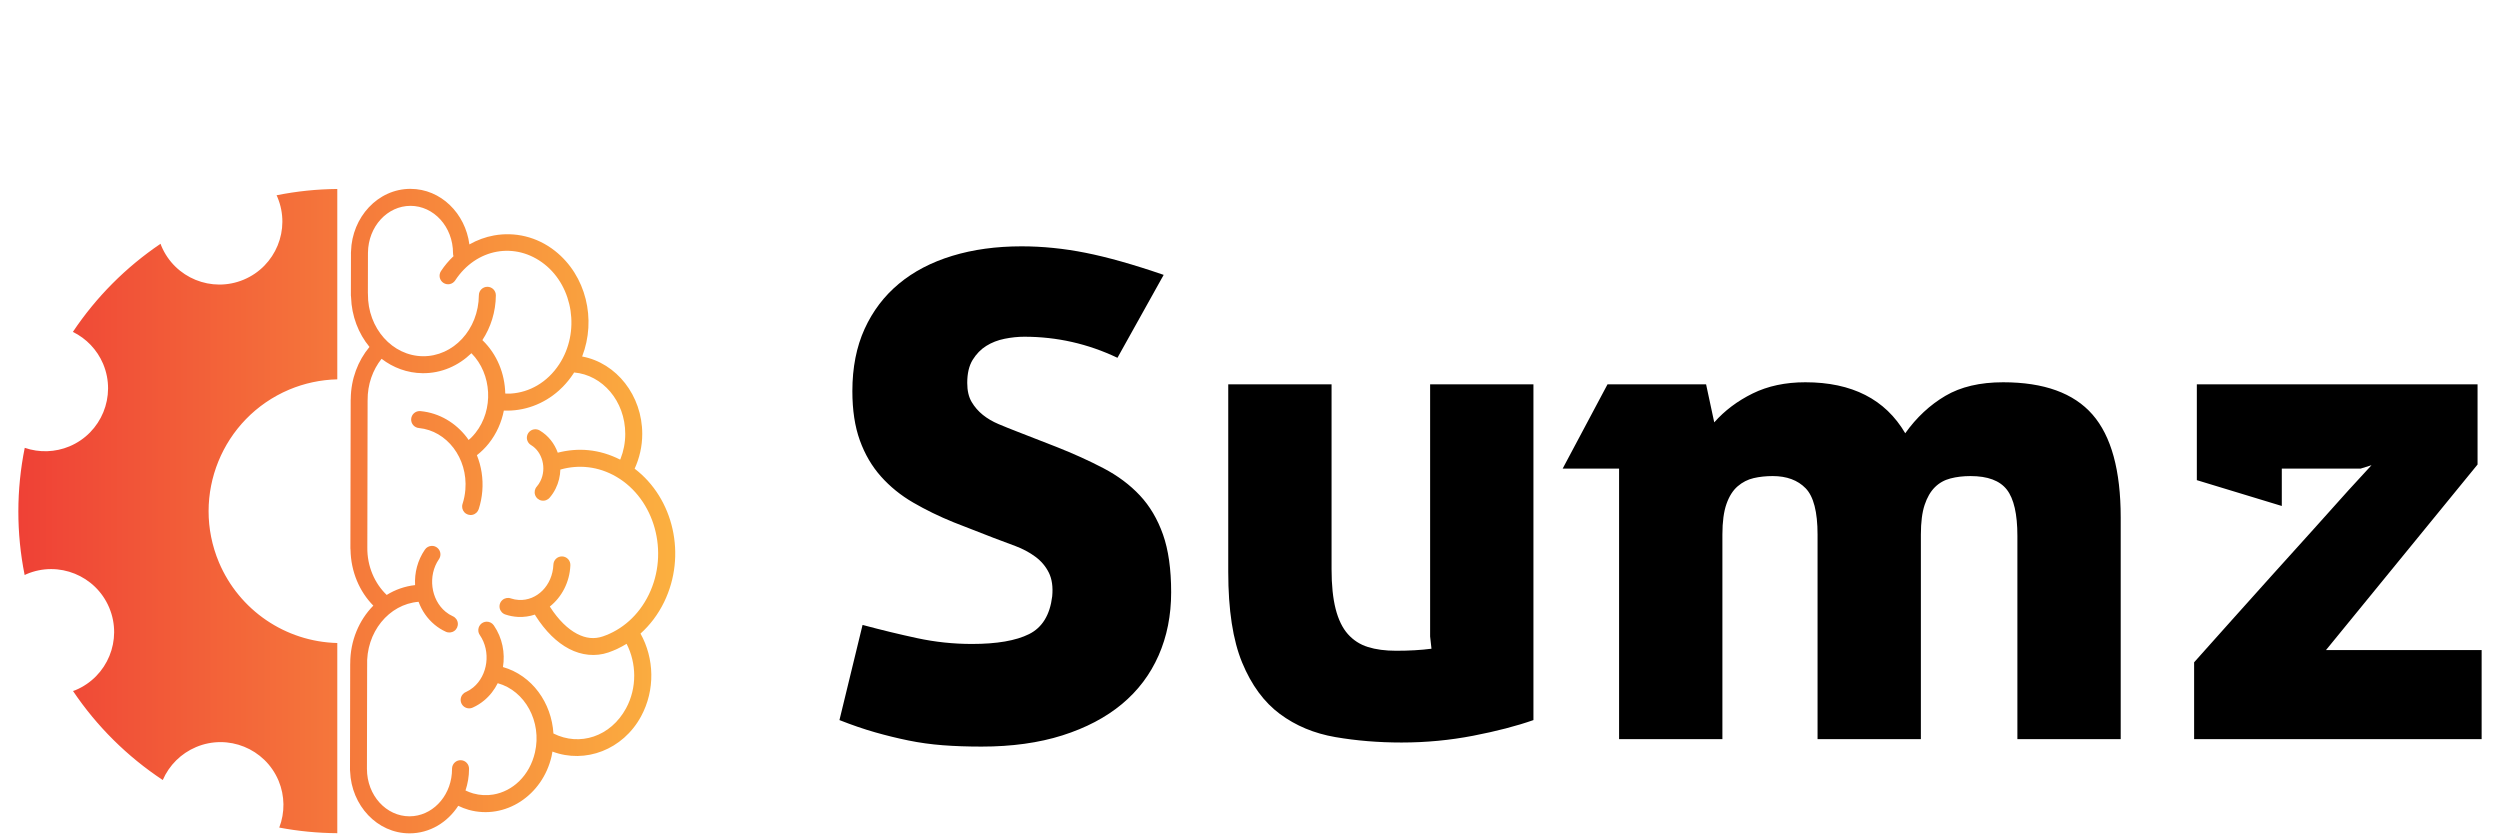
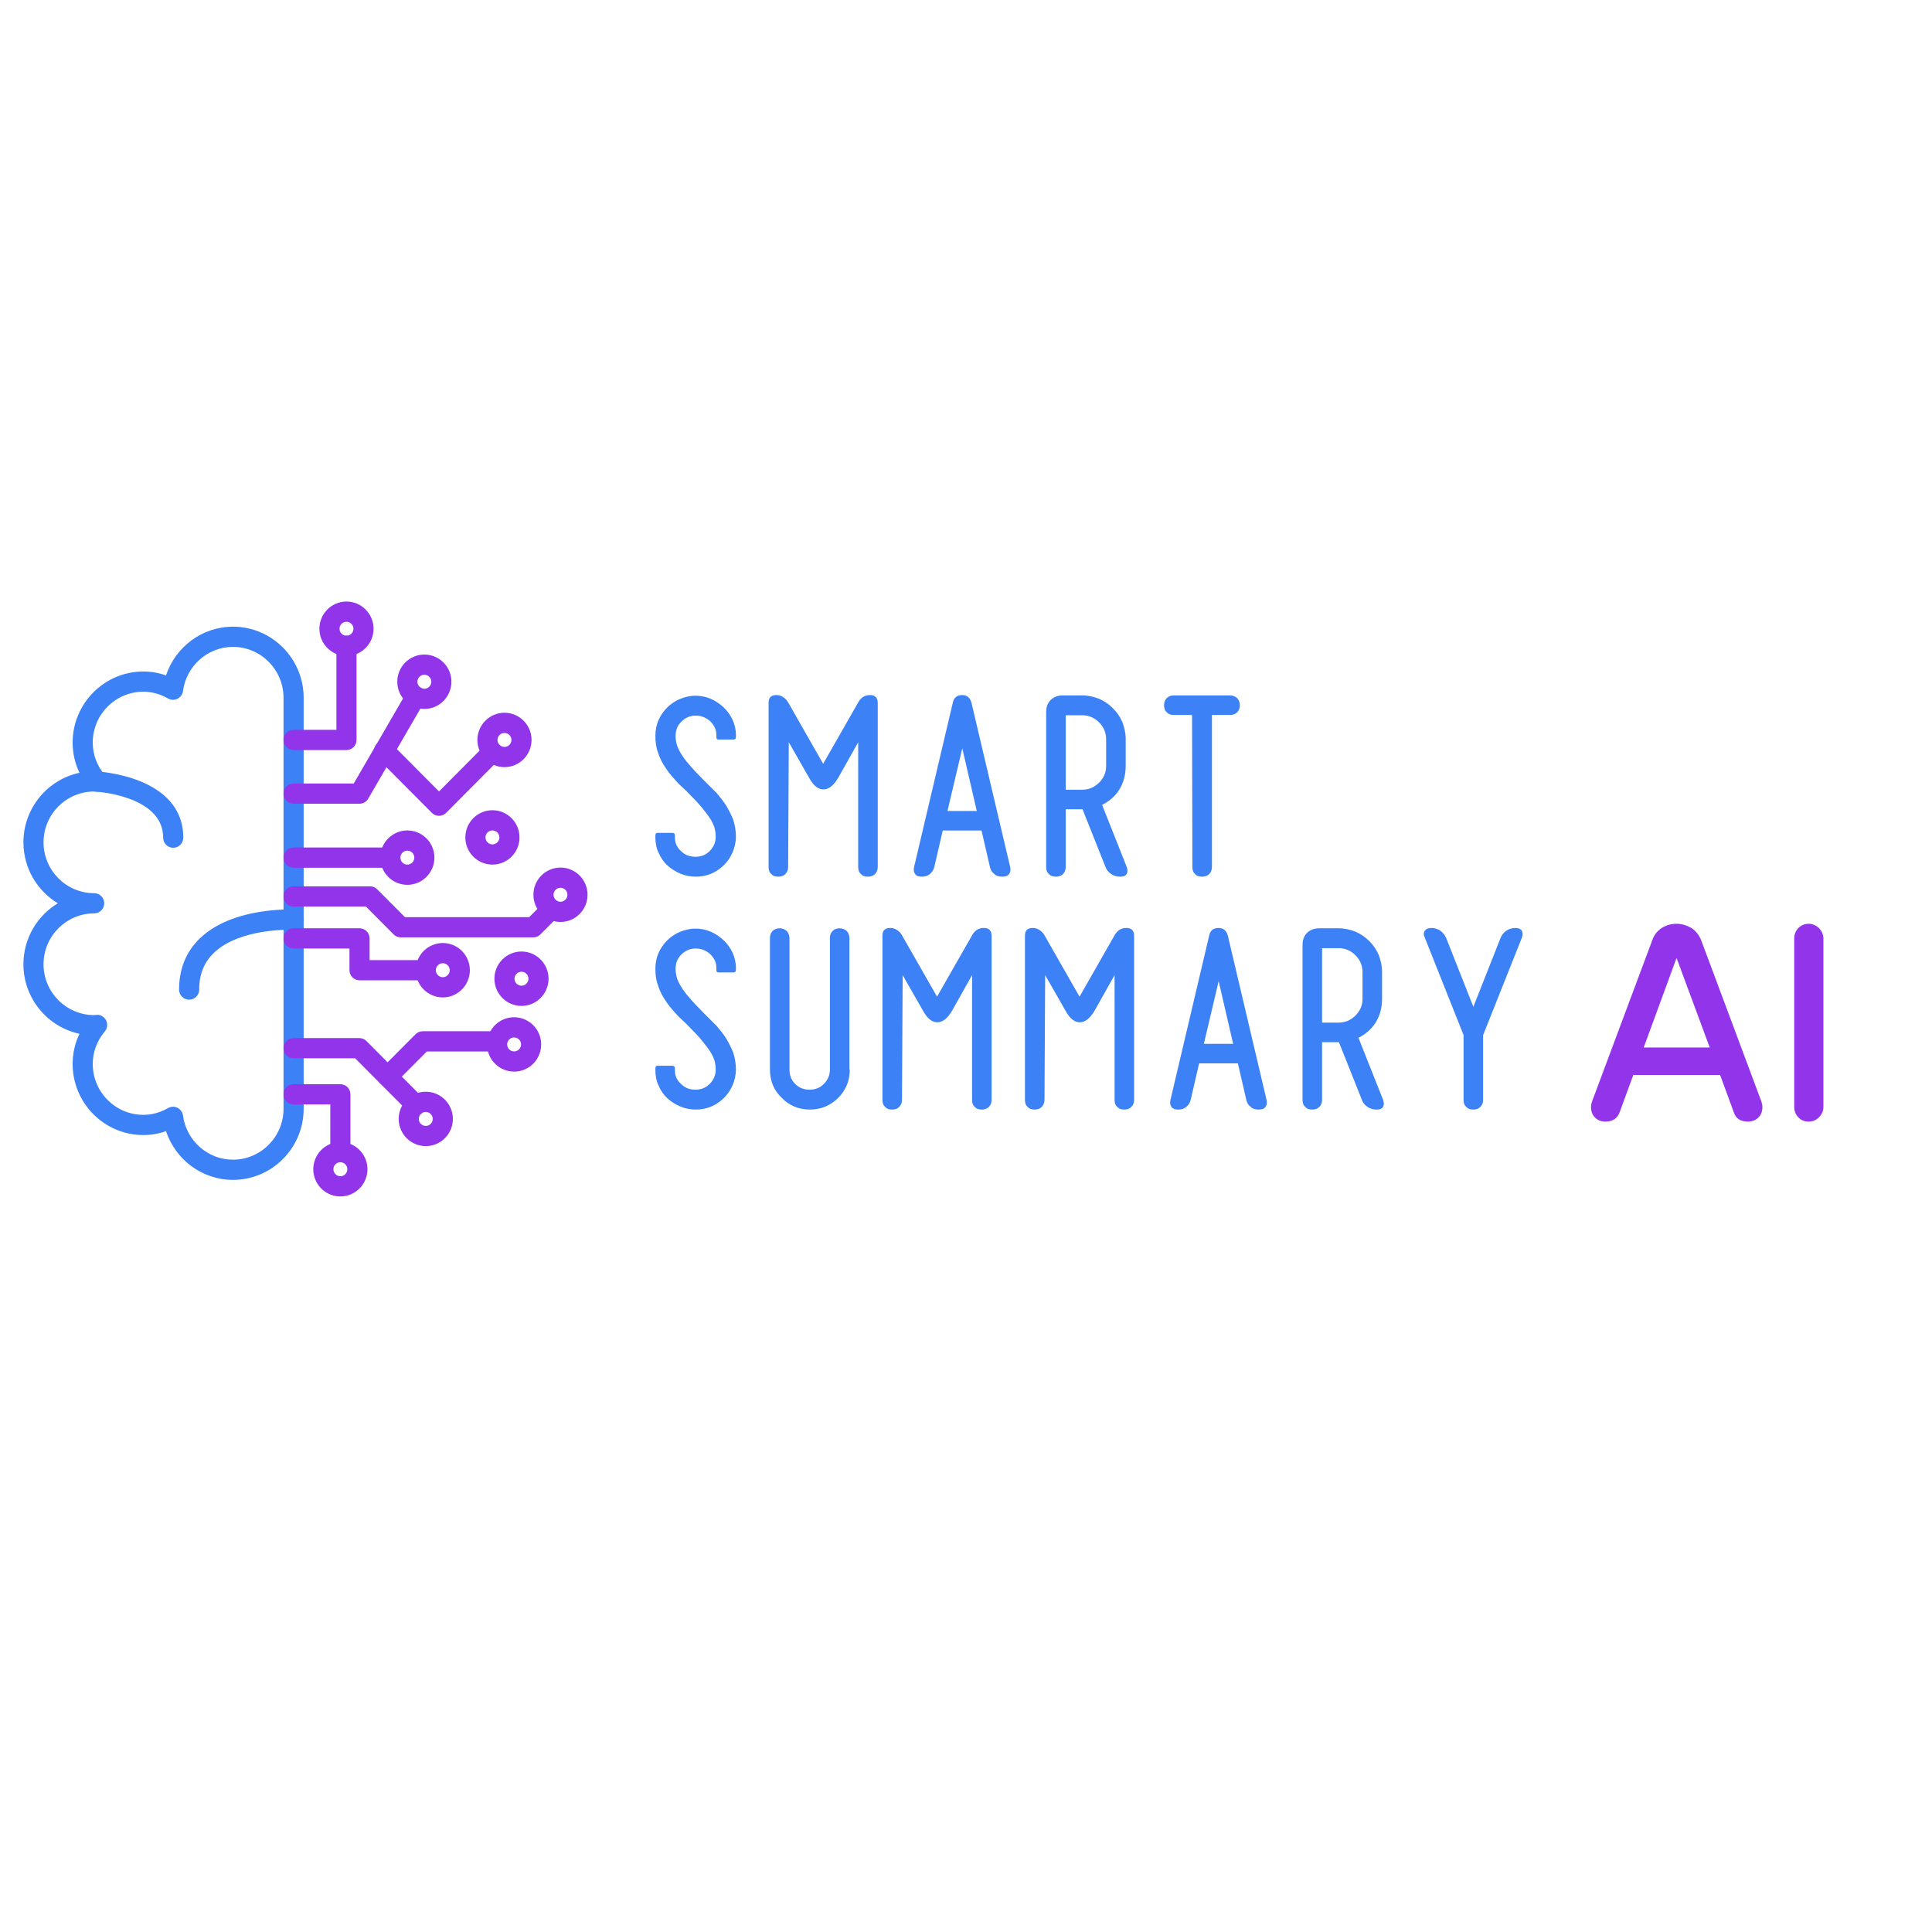
- <svg xmlns="http://www.w3.org/2000/svg" width="90" height="30" viewBox="0 0 300 101.491" class="css-1j8o68f" version="1.1" id="svg12">
-   <defs id="SvgjsDefs10989">
-     <linearGradient id="SvgjsLinearGradient10994">
-       <stop id="SvgjsStop10995" stop-color="#ef4136" offset="0" />
-       <stop id="SvgjsStop10996" stop-color="#fbb040" offset="1" />
-     </linearGradient>
+ <svg xmlns="http://www.w3.org/2000/svg" width="500" zoomAndPan="magnify" viewBox="0 0 375 375" height="500" preserveAspectRatio="xMidYMid meet" version="1.0">
+   <defs>
+     <g />
+     <clipPath id="c588a52220">
+       <path d="M 4.551 121 L 59 121 L 59 230 L 4.551 230 Z M 4.551 121 " clip-rule="nonzero" />
+     </clipPath>
+     <clipPath id="6dfd4fb6ea">
+       <path d="M 61 116.742 L 73 116.742 L 73 128 L 61 128 Z M 61 116.742 " clip-rule="nonzero" />
+     </clipPath>
+     <clipPath id="cdddf72fb7">
+       <path d="M 103 168 L 114.051 168 L 114.051 179 L 103 179 Z M 103 168 " clip-rule="nonzero" />
+     </clipPath>
+     <clipPath id="6268610243">
+       <path d="M 60 221 L 72 221 L 72 232.242 L 60 232.242 Z M 60 221 " clip-rule="nonzero" />
+     </clipPath>
  </defs>
-   <g id="SvgjsG10990" featurekey="hmhgWD-0" transform="matrix(0.827779,0,0,0.827779,-1.498085,20.44879)" fill="url(#SvgjsLinearGradient10994)">
-     <path d="m59.5 3.082c-4.795 0-8.602 4.16-8.746 9.193a1.25 1.25 0 0 0-0.01 0.16v0.051 0.002c-2.12e-4 0.027-0.004 0.053-0.004 0.08a1.25 1.25 0 0 0 0.004 0.125l-0.012 6.062a1.25 1.25 0 0 0 0.027 0.27 1.25 1.25 0 0 0 0 0.006c0.088 2.786 1.089 5.342 2.709 7.309-1.697 2.033-2.723 4.707-2.754 7.625a1.25 1.25 0 0 0-0.012 0.18l-0.041 21.643a1.25 1.25 0 0 0 0 0.008c-3.4e-5 0.003 3.3e-5 0.005 0 0.008v0.164a1.25 1.25 0 0 0 0.018 0.215 1.25 1.25 0 0 0 0 0.008c0.058 3.216 1.313 6.136 3.356 8.213-2.113 2.135-3.4 5.177-3.398 8.484v0.002a1.25 1.25 0 0 0-0.006 0.121l-0.029 15.393a1.25 1.25 0 0 0 0 0.014c0 0.002-1e-6 0.004 0 0.006v0.156a1.25 1.25 0 0 0 0.018 0.225c0.189 4.991 3.977 9.1 8.742 9.1 2.987 0 5.589-1.618 7.166-4.051 0.492 0.234 1 0.442 1.537 0.592 5.393 1.499 10.865-2.125 12.193-7.873 0.054-0.233 0.09-0.466 0.129-0.699 4.827 1.821 10.372-0.265 13.033-5.17 2.117-3.903 1.951-8.559-0.076-12.191 1.391-1.247 2.581-2.804 3.471-4.631 3.343-6.865 1.417-15.253-4.334-19.629 0.706-1.55 1.119-3.279 1.119-5.115 0-5.654-3.788-10.445-8.842-11.391 2.112-5.442 0.607-11.91-4.006-15.543-2.675-2.106-5.914-2.814-8.961-2.268-1.26 0.226-2.482 0.678-3.623 1.322-0.591-4.563-4.201-8.174-8.668-8.174zm-10.766 0.018a47.453 47.453 0 0 0-8.94 0.928l0.006 0.004 0.002 0.002a9.264 9.264 0 0 1 0.111 0.238l0.025 0.062a9.264 9.264 0 0 1-4.973 12.109 9.264 9.264 0 0 1-12.115-4.951 9.264 9.264 0 0 1-0.121-0.328 47.453 47.453 0 0 0-12.898 12.963 9.264 9.264 0 0 1 4.436 4.674l0.027 0.064a9.264 9.264 0 0 1-4.973 12.107 9.264 9.264 0 0 1-6.574 0.213 47.453 47.453 0 0 0-0.014 18.713 9.264 9.264 0 0 1 0.295-0.139 9.264 9.264 0 0 1 12.133 4.906l0.027 0.064a9.264 9.264 0 0 1-4.973 12.105 9.264 9.264 0 0 1-0.363 0.131 47.453 47.453 0 0 0 13.203 13.094 9.264 9.264 0 0 1 4.887-4.842 9.264 9.264 0 0 1 12.135 4.906l0.027 0.064a9.264 9.264 0 0 1 0.09 6.869 47.453 47.453 0 0 0 8.539 0.826v-27.98a19.424 19.424 0 0 1-17.408-11.857 19.424 19.424 0 0 1 10.332-25.426 19.424 19.424 0 0 1 7.076-1.51v-28.012zm10.766 2.482c3.407 0 6.262 3.053 6.262 6.986a1.25 1.25 0 0 0 0.068 0.422c-0.678 0.644-1.302 1.37-1.844 2.197a1.25 1.25 0 1 0 2.092 1.369c3.092-4.723 8.867-5.748 13.127-2.393 4.26 3.355 5.272 10.002 2.18 14.725-1.758 2.685-4.399 4.144-7.119 4.314-0.273 0.017-0.547 0.005-0.82-0.004-0.062-2.905-1.192-5.772-3.367-7.863 1.227-1.869 1.961-4.138 1.984-6.58a1.25 1.25 0 1 0-2.5-0.025c-0.048 5.084-3.788 9.027-8.244 8.977-4.457-0.051-8.126-4.082-8.078-9.166a1.25 1.25 0 0 0-0.004-0.125 1.25 1.25 0 0 0-0.004-0.025l0.01-5.293 0.002-0.613c0.041-3.892 2.873-6.902 6.256-6.902zm8.973 21.689c3.012 3.038 3.31 8.29 0.594 11.713-0.216 0.272-0.442 0.524-0.68 0.756-0.108 0.105-0.224 0.192-0.336 0.289-0.087-0.124-0.166-0.253-0.258-0.373-1.634-2.135-4.022-3.601-6.799-3.871a1.25 1.25 0 0 0-0.123-0.008 1.25 1.25 0 0 0-0.119 2.496c4.081 0.397 7.202 4.402 6.824 9.07-0.059 0.73-0.2 1.427-0.412 2.082a1.25 1.25 0 1 0 2.379 0.768c0.271-0.839 0.451-1.726 0.525-2.648 0.151-1.861-0.146-3.663-0.795-5.277 0.633-0.494 1.224-1.067 1.75-1.73 1.142-1.439 1.876-3.106 2.215-4.836 2.914 0.127 5.822-0.905 8.111-2.957 0.198-0.177 0.39-0.362 0.578-0.555 0.565-0.577 1.085-1.221 1.549-1.93 0.035-0.053 0.062-0.109 0.096-0.162 4.168 0.358 7.527 4.197 7.527 9.037 0 1.307-0.248 2.544-0.691 3.66-0.017 0.043-0.041 0.082-0.059 0.125-1.5-0.762-3.071-1.23-4.65-1.387-1.53-0.151-3.059-0.014-4.529 0.367-0.476-1.33-1.372-2.499-2.639-3.26a1.25 1.25 0 0 0-0.715-0.186 1.25 1.25 0 0 0-0.572 2.328c1.649 0.99 2.32 3.403 1.371 5.303-0.148 0.297-0.324 0.56-0.52 0.789a1.25 1.25 0 1 0 1.9 1.623c0.33-0.386 0.618-0.819 0.855-1.295 0.449-0.898 0.674-1.862 0.703-2.818 2.682-0.766 5.597-0.49 8.254 1.066 5.612 3.287 7.801 11.083 4.758 17.334-1.509 3.098-3.98 5.197-6.754 6.143-1.248 0.426-2.485 0.312-3.814-0.383s-2.721-2.014-3.977-3.977a1.25 1.25 0 0 0-0.02-0.029c1.752-1.386 2.922-3.583 3.025-6.059a1.25 1.25 0 0 0-1.215-1.318 1.25 1.25 0 0 0-1.283 1.215c-0.128 3.081-2.439 5.323-5.07 5.191-0.411-0.021-0.805-0.098-1.182-0.225a1.251 1.251 0 1 0-0.797 2.371c0.588 0.198 1.211 0.317 1.853 0.35 0.866 0.043 1.697-0.085 2.477-0.342a1.25 1.25 0 0 0 0.105 0.193c1.43 2.235 3.089 3.887 4.924 4.846 1.835 0.959 3.878 1.182 5.779 0.533 0.932-0.318 1.828-0.751 2.682-1.273 1.459 2.842 1.556 6.473-0.078 9.486-2.268 4.181-6.834 5.646-10.688 3.707-0.271-4.508-3.128-8.544-7.426-9.775 0.339-2.074-0.082-4.286-1.336-6.117a1.25 1.25 0 0 0-1.062-0.559 1.25 1.25 0 0 0-1.217 1.43 1.25 1.25 0 0 0 0.023 0.123 1.25 1.25 0 0 0 0.191 0.418c1.656 2.418 1.187 5.928-0.979 7.711-0.339 0.279-0.694 0.499-1.059 0.664a1.25 1.25 0 1 0 1.031 2.275c0.567-0.257 1.112-0.594 1.617-1.01 0.868-0.715 1.54-1.593 2.023-2.559a1.25 1.25 0 0 0 0.023 0.008c3.983 1.107 6.501 5.648 5.453 10.184-0.786 3.401-3.263 5.713-6.133 6.189-0.239 0.04-0.481 0.068-0.725 0.082-0.488 0.028-0.985 0.001-1.482-0.08-0.249-0.041-0.497-0.095-0.746-0.164-0.395-0.11-0.768-0.263-1.131-0.436 0.331-1 0.52-2.07 0.52-3.184a1.25 1.25 0 0 0-2.498-0.088 1.25 1.25 0 0 0-0.002 0.088c0 3.688-2.51 6.601-5.631 6.951-0.208 0.023-0.418 0.035-0.631 0.035-3.405 0-6.257-3.05-6.26-6.981-1e-6 -0.002 0-0.004 0-0.006l0.029-14.947a1.25 1.25 0 0 0 0.002-0.154c-0.216-5 3.212-9.125 7.566-9.473 0.477 1.292 1.27 2.471 2.379 3.385 0.505 0.416 1.048 0.755 1.615 1.012a1.25 1.25 0 1 0 1.031-2.277c-0.365-0.165-0.72-0.385-1.059-0.664-2.165-1.783-2.634-5.293-0.979-7.711a1.25 1.25 0 0 0-1.041-1.971 1.25 1.25 0 0 0-1.022 0.559c-1.073 1.567-1.537 3.412-1.438 5.211-1.517 0.169-2.928 0.674-4.176 1.447-1.756-1.68-2.887-4.186-2.85-7.004l0.02-10.695 0.021-10.838a1.25 1.25 0 0 0 0.002-0.1c-0.022-2.354 0.765-4.493 2.053-6.107 1.701 1.308 3.773 2.093 6.031 2.119 2.771 0.032 5.28-1.095 7.184-2.936z" id="path6" />
+   <g clip-path="url(#c588a52220)">
+     <path fill="#3c81f6" d="M 33.586 214.82 C 33.883 214.82 34.18 214.887 34.453 215.023 C 35.031 215.316 35.434 215.879 35.52 216.523 C 36.164 221.41 40.332 225.094 45.207 225.094 C 50.625 225.094 55.031 220.664 55.031 215.223 L 55.031 135.434 C 55.031 129.988 50.625 125.559 45.207 125.559 C 40.332 125.559 36.164 129.242 35.52 134.133 C 35.434 134.773 35.031 135.336 34.453 135.629 C 33.879 135.918 33.188 135.902 32.625 135.578 C 31.086 134.707 29.477 134.262 27.828 134.262 C 22.406 134.262 18 138.691 18 144.137 C 18 146.438 18.812 148.621 20.344 150.453 C 20.844 151.051 20.945 151.891 20.602 152.586 C 20.254 153.289 19.488 153.727 18.754 153.676 C 18.699 153.672 18.383 153.641 18.324 153.629 C 18.316 153.629 18.309 153.629 18.305 153.629 C 12.852 153.629 8.449 158.055 8.449 163.492 C 8.449 168.938 12.859 173.367 18.277 173.367 C 19.355 173.367 20.23 174.242 20.23 175.328 C 20.23 176.41 19.355 177.289 18.277 177.289 C 12.859 177.289 8.449 181.719 8.449 187.16 C 8.449 192.605 12.859 197.031 18.277 197.031 C 18.465 197 18.609 196.984 18.754 196.977 C 19.496 196.91 20.254 197.367 20.602 198.066 C 20.945 198.766 20.844 199.602 20.344 200.199 C 18.812 202.031 18 204.215 18 206.516 C 18 211.961 22.406 216.391 27.828 216.391 C 29.477 216.391 31.086 215.949 32.625 215.074 C 32.922 214.906 33.254 214.82 33.586 214.82 Z M 45.207 229.016 C 39.25 229.016 34.051 225.094 32.223 219.555 C 30.797 220.059 29.328 220.312 27.828 220.312 C 20.258 220.312 14.098 214.125 14.098 206.516 C 14.098 204.465 14.551 202.48 15.426 200.656 C 9.223 199.332 4.547 193.785 4.547 187.16 C 4.547 182.141 7.227 177.742 11.227 175.328 C 7.227 172.914 4.547 168.512 4.547 163.492 C 4.547 156.867 9.223 151.32 15.426 149.996 C 14.551 148.172 14.098 146.188 14.098 144.137 C 14.098 136.531 20.258 130.34 27.828 130.34 C 29.328 130.34 30.797 130.594 32.223 131.098 C 34.051 125.562 39.25 121.637 45.207 121.637 C 52.777 121.637 58.938 127.828 58.938 135.434 L 58.938 215.223 C 58.938 222.828 52.777 229.016 45.207 229.016 " fill-opacity="1" fill-rule="nonzero" />
  </g>
-   <g id="SvgjsG10991" featurekey="1RRcwp-0" transform="matrix(4.139081,0,0,4.139081,97.59891,7.235049)" fill="#000000">
-     <path d="M3.94 13.62 c-0.427 -0.173 -0.823 -0.367 -1.19 -0.58 s-0.683 -0.47 -0.95 -0.77 s-0.473 -0.653 -0.62 -1.06 s-0.22 -0.89 -0.22 -1.45 c0 -0.693 0.12 -1.303 0.36 -1.83 s0.577 -0.97 1.01 -1.33 s0.957 -0.633 1.57 -0.82 s1.293 -0.28 2.04 -0.28 c0.613 0 1.24 0.063 1.88 0.19 s1.407 0.343 2.3 0.65 l-1.36 2.44 c-0.867 -0.413 -1.78 -0.62 -2.74 -0.62 c-0.187 0 -0.38 0.02 -0.58 0.06 s-0.38 0.11 -0.54 0.21 s-0.293 0.237 -0.4 0.41 s-0.16 0.4 -0.16 0.68 c0 0.227 0.043 0.413 0.13 0.56 s0.197 0.273 0.33 0.38 s0.287 0.197 0.46 0.27 s0.347 0.143 0.52 0.21 l1.18 0.46 c0.507 0.2 0.97 0.41 1.39 0.63 s0.777 0.487 1.07 0.8 s0.52 0.697 0.68 1.15 s0.24 1.02 0.24 1.7 s-0.123 1.3 -0.37 1.86 s-0.607 1.037 -1.08 1.43 s-1.057 0.7 -1.75 0.92 s-1.487 0.33 -2.38 0.33 c-0.413 0 -0.793 -0.013 -1.14 -0.04 s-0.683 -0.073 -1.01 -0.14 s-0.653 -0.147 -0.98 -0.24 s-0.677 -0.213 -1.05 -0.36 l0.68 -2.8 c0.547 0.147 1.083 0.277 1.61 0.39 s1.063 0.17 1.61 0.17 c0.733 0 1.293 -0.097 1.68 -0.29 s0.613 -0.563 0.68 -1.11 c0.027 -0.28 -0.007 -0.513 -0.1 -0.7 s-0.227 -0.343 -0.4 -0.47 s-0.367 -0.23 -0.58 -0.31 l-0.64 -0.24 z M12.02 9.56 l3.04 -0 l0 5.44 c0 0.467 0.04 0.857 0.12 1.17 s0.2 0.56 0.36 0.74 s0.357 0.307 0.59 0.38 s0.51 0.11 0.83 0.11 c0.387 0 0.733 -0.02 1.04 -0.06 l-0.04 -0.36 l0 -7.42 l3.04 0 l0 9.88 c-0.493 0.173 -1.083 0.327 -1.77 0.46 s-1.39 0.2 -2.11 0.2 c-0.68 0 -1.33 -0.053 -1.95 -0.16 s-1.163 -0.333 -1.63 -0.68 s-0.837 -0.85 -1.11 -1.51 s-0.41 -1.55 -0.41 -2.67 l0 -5.52 z M23.52 12.04 l-1.66 0 l1.32 -2.48 l2.9 0 l0.24 1.12 c0.307 -0.347 0.683 -0.63 1.13 -0.85 s0.963 -0.33 1.55 -0.33 c1.373 0 2.353 0.5 2.94 1.5 c0.333 -0.467 0.727 -0.833 1.18 -1.1 s1.02 -0.4 1.7 -0.4 c1.2 0 2.077 0.317 2.63 0.95 s0.83 1.643 0.83 3.03 l0 6.52 l-3.04 0 l0 -5.98 c0 -0.64 -0.103 -1.093 -0.31 -1.36 s-0.563 -0.4 -1.07 -0.4 c-0.213 0 -0.41 0.023 -0.59 0.07 s-0.333 0.133 -0.46 0.26 s-0.227 0.3 -0.3 0.52 s-0.11 0.51 -0.11 0.87 l0 6.02 l-3.04 0 l0 -6.02 c0 -0.667 -0.117 -1.12 -0.35 -1.36 s-0.557 -0.36 -0.97 -0.36 c-0.2 0 -0.387 0.02 -0.56 0.06 s-0.33 0.12 -0.47 0.24 s-0.25 0.293 -0.33 0.52 s-0.12 0.527 -0.12 0.9 l0 6.02 l-3.04 0 l0 -7.96 z M44.32 17.38 l4.58 0 l0 2.62 l-8.46 0 l0 -2.26 l0.33 -0.37 l0.84 -0.94 l1.13 -1.26 l1.2 -1.33 l1.04 -1.16 l0.68 -0.74 l-0.32 0.1 l-2.32 0 l0 1.1 l-2.5 -0.76 l0 -2.82 l8.26 0 l0 2.36 z" id="path9" />
+   <path fill="#3c81f6" d="M 33.621 164.555 C 32.543 164.555 31.672 163.676 31.672 162.594 C 31.672 154.285 18.332 153.625 18.195 153.617 C 17.121 153.57 16.285 152.66 16.328 151.578 C 16.371 150.492 17.148 149.602 18.363 149.699 C 19.062 149.73 35.574 150.57 35.574 162.594 C 35.574 163.676 34.703 164.555 33.621 164.555 " fill-opacity="1" fill-rule="nonzero" />
+   <path fill="#3c81f6" d="M 36.711 194.039 C 35.633 194.039 34.758 193.164 34.758 192.078 C 34.758 188.047 36.129 184.691 38.832 182.102 C 45.16 176.039 56.598 176.523 57.074 176.539 C 58.156 176.59 58.98 177.508 58.934 178.59 C 58.883 179.672 57.949 180.547 56.891 180.457 C 56.789 180.469 46.621 180.047 41.52 184.945 C 39.598 186.793 38.664 189.125 38.664 192.078 C 38.664 193.164 37.789 194.039 36.711 194.039 " fill-opacity="1" fill-rule="nonzero" />
+   <g clip-path="url(#6dfd4fb6ea)">
+     <path fill="#9134ea" d="M 67.25 120.68 C 66.508 120.68 65.902 121.289 65.902 122.039 C 65.902 122.789 66.508 123.395 67.25 123.395 C 67.996 123.395 68.602 122.789 68.602 122.039 C 68.602 121.289 67.996 120.68 67.25 120.68 Z M 67.25 127.32 C 64.352 127.32 61.996 124.949 61.996 122.039 C 61.996 119.129 64.352 116.758 67.25 116.758 C 70.148 116.758 72.508 119.129 72.508 122.039 C 72.508 124.949 70.148 127.32 67.25 127.32 " fill-opacity="1" fill-rule="nonzero" />
+   </g>
+   <path fill="#9134ea" d="M 82.371 130.969 C 81.621 130.969 81.016 131.574 81.016 132.324 C 81.016 133.074 81.621 133.684 82.371 133.684 C 83.113 133.684 83.719 133.074 83.719 132.324 C 83.719 131.574 83.113 130.969 82.371 130.969 Z M 82.371 137.605 C 79.473 137.605 77.113 135.234 77.113 132.324 C 77.113 129.414 79.473 127.047 82.371 127.047 C 85.266 127.047 87.621 129.414 87.621 132.324 C 87.621 135.234 85.266 137.605 82.371 137.605 " fill-opacity="1" fill-rule="nonzero" />
+   <path fill="#9134ea" d="M 97.914 142.266 C 97.172 142.266 96.566 142.875 96.566 143.625 C 96.566 144.371 97.172 144.98 97.914 144.98 C 98.664 144.98 99.27 144.371 99.27 143.625 C 99.27 142.875 98.664 142.266 97.914 142.266 Z M 97.914 148.902 C 95.02 148.902 92.664 146.535 92.664 143.625 C 92.664 140.711 95.02 138.344 97.914 138.344 C 100.812 138.344 103.172 140.711 103.172 143.625 C 103.172 146.535 100.812 148.902 97.914 148.902 " fill-opacity="1" fill-rule="nonzero" />
+   <g clip-path="url(#cdddf72fb7)">
+     <path fill="#9134ea" d="M 108.793 172.316 C 108.047 172.316 107.438 172.926 107.438 173.672 C 107.438 174.422 108.047 175.031 108.793 175.031 C 109.535 175.031 110.141 174.422 110.141 173.672 C 110.141 172.926 109.535 172.316 108.793 172.316 Z M 108.793 178.953 C 105.895 178.953 103.535 176.582 103.535 173.672 C 103.535 170.762 105.895 168.395 108.793 168.395 C 111.688 168.395 114.043 170.762 114.043 173.672 C 114.043 176.582 111.688 178.953 108.793 178.953 " fill-opacity="1" fill-rule="nonzero" />
+   </g>
+   <path fill="#9134ea" d="M 79.062 165.109 C 78.32 165.109 77.715 165.719 77.715 166.465 C 77.715 167.215 78.32 167.824 79.062 167.824 C 79.812 167.824 80.418 167.215 80.418 166.465 C 80.418 165.719 79.812 165.109 79.062 165.109 Z M 79.062 171.746 C 76.168 171.746 73.812 169.379 73.812 166.465 C 73.812 163.555 76.168 161.188 79.062 161.188 C 81.961 161.188 84.32 163.555 84.32 166.465 C 84.32 169.379 81.961 171.746 79.062 171.746 " fill-opacity="1" fill-rule="nonzero" />
+   <path fill="#9134ea" d="M 95.578 161.184 C 94.836 161.184 94.23 161.793 94.23 162.543 C 94.23 163.285 94.836 163.898 95.578 163.898 C 96.324 163.898 96.934 163.285 96.934 162.543 C 96.934 161.793 96.324 161.184 95.578 161.184 Z M 95.578 167.82 C 92.68 167.82 90.324 165.453 90.324 162.543 C 90.324 159.629 92.68 157.262 95.578 157.262 C 98.477 157.262 100.836 159.629 100.836 162.543 C 100.836 165.453 98.477 167.82 95.578 167.82 " fill-opacity="1" fill-rule="nonzero" />
+   <path fill="#9134ea" d="M 101.223 188.609 C 100.473 188.609 99.867 189.219 99.867 189.969 C 99.867 190.715 100.473 191.324 101.223 191.324 C 101.965 191.324 102.57 190.715 102.57 189.969 C 102.57 189.219 101.965 188.609 101.223 188.609 Z M 101.223 195.25 C 98.324 195.25 95.965 192.879 95.965 189.969 C 95.965 187.059 98.324 184.688 101.223 184.688 C 104.117 184.688 106.473 187.059 106.473 189.969 C 106.473 192.879 104.117 195.25 101.223 195.25 " fill-opacity="1" fill-rule="nonzero" />
+   <path fill="#9134ea" d="M 85.945 186.961 C 85.203 186.961 84.598 187.57 84.598 188.316 C 84.598 189.066 85.203 189.676 85.945 189.676 C 86.688 189.676 87.293 189.066 87.293 188.316 C 87.293 187.57 86.688 186.961 85.945 186.961 Z M 85.945 193.598 C 83.047 193.598 80.691 191.227 80.691 188.316 C 80.691 185.406 83.047 183.039 85.945 183.039 C 88.844 183.039 91.199 185.406 91.199 188.316 C 91.199 191.227 88.844 193.598 85.945 193.598 " fill-opacity="1" fill-rule="nonzero" />
+   <path fill="#9134ea" d="M 80.723 214.48 L 80.762 214.48 Z M 82.641 215.824 C 82.363 215.824 82.09 215.91 81.859 216.078 C 81.562 216.289 81.367 216.602 81.309 216.961 C 81.25 217.316 81.332 217.676 81.543 217.973 C 81.977 218.582 82.828 218.719 83.43 218.285 C 83.723 218.074 83.918 217.762 83.977 217.406 C 84.035 217.051 83.949 216.688 83.742 216.395 C 83.527 216.098 83.219 215.902 82.863 215.844 C 82.789 215.832 82.711 215.824 82.641 215.824 Z M 82.648 222.461 C 81.008 222.461 79.391 221.691 78.367 220.254 C 77.551 219.109 77.227 217.711 77.457 216.316 C 77.688 214.926 78.441 213.707 79.586 212.887 C 80.73 212.066 82.105 211.746 83.504 211.973 C 84.891 212.207 86.102 212.965 86.918 214.113 C 87.734 215.258 88.059 216.656 87.828 218.047 C 87.594 219.438 86.84 220.656 85.703 221.477 C 84.773 222.141 83.707 222.461 82.648 222.461 " fill-opacity="1" fill-rule="nonzero" />
+   <path fill="#9134ea" d="M 97.867 200.023 L 97.902 200.023 Z M 99.785 201.367 C 99.512 201.367 99.238 201.445 99.004 201.617 C 98.395 202.051 98.254 202.902 98.691 203.512 C 99.125 204.125 99.965 204.254 100.578 203.824 C 101.18 203.391 101.32 202.539 100.887 201.934 C 100.621 201.562 100.207 201.367 99.785 201.367 Z M 99.797 208 C 98.152 208 96.535 207.23 95.512 205.793 C 93.828 203.422 94.375 200.117 96.73 198.426 C 99.09 196.738 102.371 197.285 104.062 199.652 C 105.746 202.02 105.199 205.324 102.844 207.02 C 101.918 207.68 100.852 208 99.797 208 " fill-opacity="1" fill-rule="nonzero" />
+   <g clip-path="url(#6268610243)">
+     <path fill="#9134ea" d="M 65.281 225.844 C 64.984 226.055 64.793 226.367 64.734 226.723 C 64.672 227.082 64.758 227.441 64.969 227.738 C 65.402 228.348 66.246 228.488 66.852 228.055 C 67.145 227.844 67.336 227.527 67.398 227.172 C 67.457 226.812 67.375 226.453 67.164 226.156 C 66.734 225.547 65.883 225.41 65.281 225.844 Z M 66.082 232.227 C 65.785 232.227 65.496 232.207 65.203 232.156 C 63.82 231.926 62.605 231.164 61.789 230.02 C 60.977 228.871 60.652 227.473 60.879 226.082 C 61.113 224.691 61.867 223.473 63.008 222.652 C 63.008 222.652 63.012 222.652 63.012 222.648 C 65.371 220.957 68.656 221.512 70.34 223.879 C 71.156 225.023 71.477 226.422 71.25 227.812 C 71.02 229.203 70.266 230.426 69.121 231.242 C 68.219 231.891 67.164 232.227 66.082 232.227 " fill-opacity="1" fill-rule="nonzero" />
+   </g>
+   <path fill="#9134ea" d="M 67.25 145.586 L 56.984 145.586 C 55.906 145.586 55.031 144.707 55.031 143.625 C 55.031 142.539 55.906 141.664 56.984 141.664 L 65.297 141.664 L 65.297 125.359 C 65.297 124.273 66.172 123.395 67.25 123.395 C 68.328 123.395 69.203 124.273 69.203 125.359 L 69.203 143.625 C 69.203 144.707 68.328 145.586 67.25 145.586 " fill-opacity="1" fill-rule="nonzero" />
+   <path fill="#9134ea" d="M 69.785 156 L 56.984 156 C 55.906 156 55.031 155.121 55.031 154.039 C 55.031 152.953 55.906 152.078 56.984 152.078 L 68.664 152.078 L 79.027 134.195 C 79.566 133.254 80.766 132.941 81.695 133.484 C 82.625 134.031 82.941 135.23 82.395 136.168 L 71.469 155.023 C 71.125 155.629 70.48 156 69.785 156 " fill-opacity="1" fill-rule="nonzero" />
+   <path fill="#9134ea" d="M 75.762 168.426 L 56.984 168.426 C 55.906 168.426 55.031 167.551 55.031 166.465 C 55.031 165.383 55.906 164.504 56.984 164.504 L 75.762 164.504 C 76.84 164.504 77.715 165.383 77.715 166.465 C 77.715 167.551 76.84 168.426 75.762 168.426 " fill-opacity="1" fill-rule="nonzero" />
+   <path fill="#9134ea" d="M 85.211 158.352 C 84.691 158.352 84.195 158.145 83.828 157.777 L 73.188 147.086 C 72.422 146.316 72.422 145.078 73.188 144.312 C 73.949 143.543 75.184 143.543 75.945 144.312 L 85.211 153.617 L 94.199 144.582 C 94.961 143.816 96.195 143.816 96.957 144.582 C 97.723 145.352 97.723 146.59 96.957 147.355 L 86.59 157.777 C 86.223 158.145 85.727 158.352 85.211 158.352 " fill-opacity="1" fill-rule="nonzero" />
+   <path fill="#9134ea" d="M 82.645 190.277 L 69.785 190.277 C 68.707 190.277 67.832 189.402 67.832 188.316 L 67.832 184.105 L 56.984 184.105 C 55.906 184.105 55.031 183.227 55.031 182.145 C 55.031 181.059 55.906 180.184 56.984 180.184 L 69.785 180.184 C 70.863 180.184 71.738 181.059 71.738 182.145 L 71.738 186.355 L 82.645 186.355 C 83.723 186.355 84.598 187.234 84.598 188.316 C 84.598 189.402 83.723 190.277 82.645 190.277 " fill-opacity="1" fill-rule="nonzero" />
+   <path fill="#9134ea" d="M 80.723 216.445 C 80.223 216.445 79.723 216.254 79.344 215.871 L 68.934 205.414 L 56.984 205.414 C 55.906 205.414 55.031 204.535 55.031 203.453 C 55.031 202.367 55.906 201.492 56.984 201.492 L 69.742 201.492 C 70.262 201.492 70.758 201.699 71.125 202.066 L 82.102 213.098 C 82.863 213.863 82.863 215.102 82.102 215.871 C 81.723 216.254 81.223 216.445 80.723 216.445 " fill-opacity="1" fill-rule="nonzero" />
+   <path fill="#9134ea" d="M 75.234 210.93 C 74.734 210.93 74.234 210.738 73.852 210.355 C 73.09 209.586 73.09 208.348 73.852 207.582 L 80.664 200.738 C 81.031 200.367 81.527 200.164 82.043 200.164 L 96.488 200.164 C 97.57 200.164 98.441 201.039 98.441 202.121 C 98.441 203.207 97.57 204.086 96.488 204.086 L 82.855 204.086 L 76.613 210.355 C 76.23 210.738 75.73 210.93 75.234 210.93 " fill-opacity="1" fill-rule="nonzero" />
+   <path fill="#9134ea" d="M 103.512 181.945 L 77.785 181.945 C 77.27 181.945 76.773 181.738 76.406 181.371 L 71.023 175.961 L 56.984 175.961 C 55.906 175.961 55.031 175.082 55.031 174 C 55.031 172.918 55.906 172.039 56.984 172.039 L 71.832 172.039 C 72.352 172.039 72.848 172.246 73.211 172.613 L 78.598 178.023 L 102.703 178.023 L 105.574 175.141 C 106.336 174.375 107.574 174.375 108.336 175.141 C 109.098 175.906 109.098 177.148 108.336 177.914 L 104.891 181.371 C 104.527 181.738 104.031 181.945 103.512 181.945 " fill-opacity="1" fill-rule="nonzero" />
+   <path fill="#9134ea" d="M 66.062 225.598 C 64.984 225.598 64.113 224.719 64.113 223.637 L 64.113 214.367 L 56.984 214.367 C 55.906 214.367 55.031 213.488 55.031 212.406 C 55.031 211.324 55.906 210.445 56.984 210.445 L 66.062 210.445 C 67.145 210.445 68.016 211.324 68.016 212.406 L 68.016 223.637 C 68.016 224.719 67.145 225.598 66.062 225.598 " fill-opacity="1" fill-rule="nonzero" />
+   <g fill="#3c81f6" fill-opacity="1">
+     <g transform="translate(123.9395, 170.1608)">
+       <g>
+         <path d="M 9.09 -16.809 C 8.371 -17.461 7.652 -18.117 6.996 -18.902 C 6.344 -19.621 5.691 -20.406 5.168 -21.254 C 4.578 -22.105 4.121 -23.02 3.793 -24.066 C 3.402 -25.047 3.27 -26.16 3.27 -27.336 C 3.27 -28.383 3.465 -29.43 3.859 -30.344 C 4.25 -31.262 4.84 -32.113 5.559 -32.832 C 6.215 -33.484 7.062 -34.074 7.98 -34.465 C 8.895 -34.859 9.941 -35.121 11.051 -35.121 C 12.098 -35.121 13.078 -34.922 13.996 -34.531 C 14.91 -34.141 15.762 -33.551 16.48 -32.895 C 17.199 -32.242 17.789 -31.391 18.246 -30.477 C 18.641 -29.562 18.902 -28.578 18.902 -27.535 L 18.902 -27.074 C 18.902 -26.75 18.703 -26.617 18.441 -26.617 L 15.566 -26.617 C 15.238 -26.617 15.109 -26.75 15.109 -27.074 L 15.109 -27.535 C 15.109 -28.516 14.715 -29.363 13.93 -30.148 C 13.145 -30.867 12.164 -31.262 11.117 -31.262 C 10.008 -31.262 9.09 -30.867 8.305 -30.086 C 7.52 -29.301 7.195 -28.383 7.195 -27.336 C 7.195 -26.812 7.258 -26.289 7.391 -25.77 C 7.52 -25.246 7.781 -24.656 8.176 -24 C 8.566 -23.348 9.09 -22.562 9.809 -21.777 C 10.465 -20.992 11.379 -20.012 12.492 -18.902 L 13.078 -18.312 C 13.734 -17.656 14.453 -16.938 15.172 -16.219 C 15.828 -15.434 16.48 -14.648 17.004 -13.801 C 17.527 -12.949 17.984 -12.035 18.379 -11.051 C 18.703 -10.008 18.902 -8.961 18.902 -7.781 C 18.902 -6.672 18.641 -5.625 18.246 -4.707 C 17.855 -3.793 17.266 -2.941 16.613 -2.289 C 15.891 -1.57 15.043 -0.98 14.125 -0.59 C 13.211 -0.195 12.164 0 11.117 0 C 10.07 0 9.023 -0.195 8.109 -0.59 C 7.195 -0.98 6.344 -1.504 5.625 -2.16 C 4.906 -2.812 4.316 -3.664 3.926 -4.578 C 3.465 -5.492 3.27 -6.539 3.27 -7.586 L 3.27 -8.043 C 3.27 -8.305 3.402 -8.504 3.727 -8.504 L 6.605 -8.504 C 6.867 -8.504 7.062 -8.305 7.062 -8.043 L 7.062 -7.586 C 7.062 -6.539 7.457 -5.691 8.242 -4.969 C 9.023 -4.188 9.941 -3.859 11.051 -3.859 C 12.098 -3.859 13.016 -4.188 13.801 -4.969 C 14.586 -5.754 14.977 -6.672 14.977 -7.781 C 14.977 -8.305 14.91 -8.828 14.781 -9.352 C 14.648 -9.875 14.387 -10.465 13.996 -11.117 C 13.602 -11.773 13.016 -12.492 12.359 -13.34 C 11.707 -14.125 10.793 -15.109 9.68 -16.219 Z M 9.09 -16.809 " />
+       </g>
+     </g>
+   </g>
+   <g fill="#3c81f6" fill-opacity="1">
+     <g transform="translate(146.0411, 170.1608)">
+       <g>
+         <path d="M 7.062 -26.094 L 6.934 -1.898 C 6.934 -1.309 6.734 -0.852 6.41 -0.523 C 6.016 -0.129 5.559 0 5.035 0 C 4.445 0 3.988 -0.129 3.664 -0.523 C 3.27 -0.852 3.141 -1.309 3.141 -1.898 L 3.141 -33.746 C 3.141 -34.727 3.598 -35.25 4.645 -35.25 C 5.102 -35.25 5.559 -35.121 5.953 -34.859 C 6.344 -34.598 6.605 -34.336 6.867 -33.941 L 13.734 -21.91 L 20.602 -33.941 C 21.125 -34.793 21.844 -35.25 22.824 -35.25 C 23.805 -35.25 24.328 -34.727 24.328 -33.746 L 24.328 -1.898 C 24.328 -1.309 24.133 -0.852 23.805 -0.523 C 23.414 -0.129 22.957 0 22.434 0 C 21.844 0 21.387 -0.129 21.059 -0.523 C 20.668 -0.852 20.535 -1.309 20.535 -1.898 L 20.535 -26.094 L 16.676 -19.227 C 15.762 -17.656 14.781 -16.938 13.801 -16.938 C 12.754 -16.938 11.836 -17.656 10.988 -19.227 Z M 7.062 -26.094 " />
+       </g>
+     </g>
+   </g>
+   <g fill="#3c81f6" fill-opacity="1">
+     <g transform="translate(173.7008, 170.1608)">
+       <g>
+         <path d="M 13.078 -24.918 L 10.203 -12.754 L 15.891 -12.754 Z M 3.727 -1.898 L 11.25 -33.812 C 11.445 -34.727 12.035 -35.25 13.078 -35.25 C 13.996 -35.25 14.586 -34.727 14.848 -33.812 L 22.367 -1.898 C 22.496 -1.309 22.434 -0.852 22.172 -0.523 C 21.91 -0.129 21.453 0 20.863 0 C 20.207 0 19.684 -0.129 19.293 -0.523 C 18.836 -0.852 18.574 -1.309 18.441 -1.898 L 16.809 -8.961 L 9.285 -8.961 L 7.652 -1.898 C 7.52 -1.309 7.195 -0.852 6.801 -0.523 C 6.344 -0.129 5.82 0 5.23 0 C 4.578 0 4.188 -0.129 3.926 -0.523 C 3.664 -0.852 3.598 -1.309 3.727 -1.898 Z M 3.727 -1.898 " />
+       </g>
+     </g>
+   </g>
+   <g fill="#3c81f6" fill-opacity="1">
+     <g transform="translate(199.7912, 170.1608)">
+       <g>
+         <path d="M 14.91 -21.516 L 14.91 -26.684 C 14.91 -27.926 14.453 -29.039 13.539 -29.953 C 12.621 -30.867 11.512 -31.328 10.27 -31.328 L 7.062 -31.328 L 7.062 -16.875 L 10.27 -16.875 C 11.512 -16.875 12.621 -17.332 13.539 -18.246 C 14.453 -19.164 14.91 -20.207 14.91 -21.516 Z M 14.125 -13.93 L 18.902 -1.898 C 19.098 -1.309 19.098 -0.852 18.902 -0.523 C 18.641 -0.129 18.246 0 17.656 0 C 17.004 0 16.414 -0.129 15.891 -0.523 C 15.367 -0.852 14.977 -1.309 14.781 -1.898 L 10.332 -13.078 L 7.062 -13.078 L 7.062 -1.898 C 7.062 -1.309 6.867 -0.852 6.539 -0.523 C 6.148 -0.129 5.691 0 5.168 0 C 4.578 0 4.121 -0.129 3.793 -0.523 C 3.402 -0.852 3.27 -1.309 3.27 -1.898 L 3.27 -31.914 C 3.27 -32.895 3.531 -33.68 4.121 -34.27 C 4.707 -34.859 5.492 -35.184 6.539 -35.184 L 10.27 -35.184 C 11.445 -35.184 12.492 -34.922 13.539 -34.531 C 14.586 -34.074 15.434 -33.484 16.219 -32.699 C 17.004 -31.914 17.594 -31.066 18.051 -30.02 C 18.441 -28.973 18.703 -27.926 18.703 -26.75 L 18.703 -21.516 C 18.703 -19.816 18.312 -18.312 17.527 -17.004 C 16.742 -15.695 15.566 -14.648 14.125 -13.93 Z M 14.125 -13.93 " />
+       </g>
+     </g>
+   </g>
+   <g fill="#3c81f6" fill-opacity="1">
+     <g transform="translate(222.7429, 170.1608)">
+       <g>
+         <path d="M 10.594 0 C 10.008 0 9.547 -0.129 9.223 -0.523 C 8.828 -0.852 8.699 -1.309 8.699 -1.898 L 8.633 -31.391 L 5.102 -31.391 C 4.512 -31.391 4.055 -31.523 3.727 -31.914 C 3.336 -32.242 3.203 -32.699 3.203 -33.289 C 3.203 -33.812 3.336 -34.27 3.727 -34.66 C 4.055 -34.988 4.512 -35.184 5.102 -35.184 L 16.023 -35.184 C 16.547 -35.184 17.004 -34.988 17.395 -34.66 C 17.723 -34.27 17.918 -33.812 17.918 -33.289 C 17.918 -32.699 17.723 -32.242 17.395 -31.914 C 17.004 -31.523 16.547 -31.391 16.023 -31.391 L 12.492 -31.391 L 12.492 -1.898 C 12.492 -1.309 12.297 -0.852 11.969 -0.523 C 11.574 -0.129 11.117 0 10.594 0 Z M 10.594 0 " />
+       </g>
+     </g>
+   </g>
+   <g fill="#3c81f6" fill-opacity="1">
+     <g transform="translate(243.9825, 170.1608)">
+       <g />
+     </g>
+   </g>
+   <g fill="#3c81f6" fill-opacity="1">
+     <g transform="translate(123.9395, 215.3641)">
+       <g>
+         <path d="M 9.09 -16.809 C 8.371 -17.461 7.652 -18.117 6.996 -18.902 C 6.344 -19.621 5.691 -20.406 5.168 -21.254 C 4.578 -22.105 4.121 -23.02 3.793 -24.066 C 3.402 -25.047 3.27 -26.16 3.27 -27.336 C 3.27 -28.383 3.465 -29.43 3.859 -30.344 C 4.25 -31.262 4.84 -32.113 5.559 -32.832 C 6.215 -33.484 7.062 -34.074 7.98 -34.465 C 8.895 -34.859 9.941 -35.121 11.051 -35.121 C 12.098 -35.121 13.078 -34.922 13.996 -34.531 C 14.91 -34.141 15.762 -33.551 16.48 -32.895 C 17.199 -32.242 17.789 -31.391 18.246 -30.477 C 18.641 -29.562 18.902 -28.578 18.902 -27.535 L 18.902 -27.074 C 18.902 -26.75 18.703 -26.617 18.441 -26.617 L 15.566 -26.617 C 15.238 -26.617 15.109 -26.75 15.109 -27.074 L 15.109 -27.535 C 15.109 -28.516 14.715 -29.363 13.93 -30.148 C 13.145 -30.867 12.164 -31.262 11.117 -31.262 C 10.008 -31.262 9.09 -30.867 8.305 -30.086 C 7.52 -29.301 7.195 -28.383 7.195 -27.336 C 7.195 -26.812 7.258 -26.289 7.391 -25.77 C 7.52 -25.246 7.781 -24.656 8.176 -24 C 8.566 -23.348 9.09 -22.562 9.809 -21.777 C 10.465 -20.992 11.379 -20.012 12.492 -18.902 L 13.078 -18.312 C 13.734 -17.656 14.453 -16.938 15.172 -16.219 C 15.828 -15.434 16.48 -14.648 17.004 -13.801 C 17.527 -12.949 17.984 -12.035 18.379 -11.051 C 18.703 -10.008 18.902 -8.961 18.902 -7.781 C 18.902 -6.672 18.641 -5.625 18.246 -4.707 C 17.855 -3.793 17.266 -2.941 16.613 -2.289 C 15.891 -1.57 15.043 -0.98 14.125 -0.59 C 13.211 -0.195 12.164 0 11.117 0 C 10.07 0 9.023 -0.195 8.109 -0.59 C 7.195 -0.98 6.344 -1.504 5.625 -2.16 C 4.906 -2.812 4.316 -3.664 3.926 -4.578 C 3.465 -5.492 3.27 -6.539 3.27 -7.586 L 3.27 -8.043 C 3.27 -8.305 3.402 -8.504 3.727 -8.504 L 6.605 -8.504 C 6.867 -8.504 7.062 -8.305 7.062 -8.043 L 7.062 -7.586 C 7.062 -6.539 7.457 -5.691 8.242 -4.969 C 9.023 -4.188 9.941 -3.859 11.051 -3.859 C 12.098 -3.859 13.016 -4.188 13.801 -4.969 C 14.586 -5.754 14.977 -6.672 14.977 -7.781 C 14.977 -8.305 14.91 -8.828 14.781 -9.352 C 14.648 -9.875 14.387 -10.465 13.996 -11.117 C 13.602 -11.773 13.016 -12.492 12.359 -13.34 C 11.707 -14.125 10.793 -15.109 9.68 -16.219 Z M 9.09 -16.809 " />
+       </g>
+     </g>
+   </g>
+   <g fill="#3c81f6" fill-opacity="1">
+     <g transform="translate(146.0411, 215.3641)">
+       <g>
+         <path d="M 18.836 -7.781 L 18.902 -7.781 C 18.902 -6.672 18.703 -5.625 18.312 -4.707 C 17.918 -3.793 17.332 -2.941 16.676 -2.289 C 15.957 -1.57 15.109 -0.98 14.191 -0.59 C 13.277 -0.195 12.23 0 11.184 0 C 10.07 0 9.023 -0.195 8.109 -0.59 C 7.195 -0.98 6.344 -1.57 5.691 -2.289 C 4.969 -2.941 4.383 -3.793 3.988 -4.707 C 3.598 -5.625 3.402 -6.672 3.402 -7.781 L 3.402 -33.289 C 3.402 -33.812 3.531 -34.27 3.926 -34.66 C 4.25 -34.988 4.707 -35.184 5.297 -35.184 C 5.82 -35.184 6.277 -34.988 6.672 -34.66 C 6.996 -34.27 7.195 -33.812 7.195 -33.289 L 7.195 -7.781 C 7.195 -6.672 7.52 -5.754 8.305 -4.969 C 9.09 -4.188 10.008 -3.859 11.117 -3.859 C 12.164 -3.859 13.078 -4.188 13.863 -4.969 C 14.648 -5.754 15.043 -6.672 15.043 -7.781 L 15.043 -33.289 C 15.043 -33.812 15.172 -34.27 15.566 -34.66 C 15.891 -34.988 16.352 -35.184 16.938 -35.184 C 17.461 -35.184 17.918 -34.988 18.312 -34.66 C 18.641 -34.27 18.836 -33.812 18.836 -33.289 Z M 18.836 -7.781 " />
+       </g>
+     </g>
+   </g>
+   <g fill="#3c81f6" fill-opacity="1">
+     <g transform="translate(168.1427, 215.3641)">
+       <g>
+         <path d="M 7.062 -26.094 L 6.934 -1.898 C 6.934 -1.309 6.734 -0.852 6.41 -0.523 C 6.016 -0.129 5.559 0 5.035 0 C 4.445 0 3.988 -0.129 3.664 -0.523 C 3.27 -0.852 3.141 -1.309 3.141 -1.898 L 3.141 -33.746 C 3.141 -34.727 3.598 -35.25 4.645 -35.25 C 5.102 -35.25 5.559 -35.121 5.953 -34.859 C 6.344 -34.598 6.605 -34.336 6.867 -33.941 L 13.734 -21.91 L 20.602 -33.941 C 21.125 -34.793 21.844 -35.25 22.824 -35.25 C 23.805 -35.25 24.328 -34.727 24.328 -33.746 L 24.328 -1.898 C 24.328 -1.309 24.133 -0.852 23.805 -0.523 C 23.414 -0.129 22.957 0 22.434 0 C 21.844 0 21.387 -0.129 21.059 -0.523 C 20.668 -0.852 20.535 -1.309 20.535 -1.898 L 20.535 -26.094 L 16.676 -19.227 C 15.762 -17.656 14.781 -16.938 13.801 -16.938 C 12.754 -16.938 11.836 -17.656 10.988 -19.227 Z M 7.062 -26.094 " />
+       </g>
+     </g>
+   </g>
+   <g fill="#3c81f6" fill-opacity="1">
+     <g transform="translate(195.8024, 215.3641)">
+       <g>
+         <path d="M 7.062 -26.094 L 6.934 -1.898 C 6.934 -1.309 6.734 -0.852 6.41 -0.523 C 6.016 -0.129 5.559 0 5.035 0 C 4.445 0 3.988 -0.129 3.664 -0.523 C 3.27 -0.852 3.141 -1.309 3.141 -1.898 L 3.141 -33.746 C 3.141 -34.727 3.598 -35.25 4.645 -35.25 C 5.102 -35.25 5.559 -35.121 5.953 -34.859 C 6.344 -34.598 6.605 -34.336 6.867 -33.941 L 13.734 -21.91 L 20.602 -33.941 C 21.125 -34.793 21.844 -35.25 22.824 -35.25 C 23.805 -35.25 24.328 -34.727 24.328 -33.746 L 24.328 -1.898 C 24.328 -1.309 24.133 -0.852 23.805 -0.523 C 23.414 -0.129 22.957 0 22.434 0 C 21.844 0 21.387 -0.129 21.059 -0.523 C 20.668 -0.852 20.535 -1.309 20.535 -1.898 L 20.535 -26.094 L 16.676 -19.227 C 15.762 -17.656 14.781 -16.938 13.801 -16.938 C 12.754 -16.938 11.836 -17.656 10.988 -19.227 Z M 7.062 -26.094 " />
+       </g>
+     </g>
+   </g>
+   <g fill="#3c81f6" fill-opacity="1">
+     <g transform="translate(223.4622, 215.3641)">
+       <g>
+         <path d="M 13.078 -24.918 L 10.203 -12.754 L 15.891 -12.754 Z M 3.727 -1.898 L 11.25 -33.812 C 11.445 -34.727 12.035 -35.25 13.078 -35.25 C 13.996 -35.25 14.586 -34.727 14.848 -33.812 L 22.367 -1.898 C 22.496 -1.309 22.434 -0.852 22.172 -0.523 C 21.91 -0.129 21.453 0 20.863 0 C 20.207 0 19.684 -0.129 19.293 -0.523 C 18.836 -0.852 18.574 -1.309 18.441 -1.898 L 16.809 -8.961 L 9.285 -8.961 L 7.652 -1.898 C 7.52 -1.309 7.195 -0.852 6.801 -0.523 C 6.344 -0.129 5.82 0 5.23 0 C 4.578 0 4.188 -0.129 3.926 -0.523 C 3.664 -0.852 3.598 -1.309 3.727 -1.898 Z M 3.727 -1.898 " />
+       </g>
+     </g>
+   </g>
+   <g fill="#3c81f6" fill-opacity="1">
+     <g transform="translate(249.5525, 215.3641)">
+       <g>
+         <path d="M 14.91 -21.516 L 14.91 -26.684 C 14.91 -27.926 14.453 -29.039 13.539 -29.953 C 12.621 -30.867 11.512 -31.328 10.27 -31.328 L 7.062 -31.328 L 7.062 -16.875 L 10.27 -16.875 C 11.512 -16.875 12.621 -17.332 13.539 -18.246 C 14.453 -19.164 14.91 -20.207 14.91 -21.516 Z M 14.125 -13.93 L 18.902 -1.898 C 19.098 -1.309 19.098 -0.852 18.902 -0.523 C 18.641 -0.129 18.246 0 17.656 0 C 17.004 0 16.414 -0.129 15.891 -0.523 C 15.367 -0.852 14.977 -1.309 14.781 -1.898 L 10.332 -13.078 L 7.062 -13.078 L 7.062 -1.898 C 7.062 -1.309 6.867 -0.852 6.539 -0.523 C 6.148 -0.129 5.691 0 5.168 0 C 4.578 0 4.121 -0.129 3.793 -0.523 C 3.402 -0.852 3.27 -1.309 3.27 -1.898 L 3.27 -31.914 C 3.27 -32.895 3.531 -33.68 4.121 -34.27 C 4.707 -34.859 5.492 -35.184 6.539 -35.184 L 10.27 -35.184 C 11.445 -35.184 12.492 -34.922 13.539 -34.531 C 14.586 -34.074 15.434 -33.484 16.219 -32.699 C 17.004 -31.914 17.594 -31.066 18.051 -30.02 C 18.441 -28.973 18.703 -27.926 18.703 -26.75 L 18.703 -21.516 C 18.703 -19.816 18.312 -18.312 17.527 -17.004 C 16.742 -15.695 15.566 -14.648 14.125 -13.93 Z M 14.125 -13.93 " />
+       </g>
+     </g>
+   </g>
+   <g fill="#3c81f6" fill-opacity="1">
+     <g transform="translate(272.5042, 215.3641)">
+       <g>
+         <path d="M 13.473 0 C 12.883 0 12.426 -0.129 12.098 -0.523 C 11.707 -0.852 11.574 -1.309 11.574 -1.898 L 11.574 -14.453 L 4.055 -33.355 C 3.793 -33.879 3.793 -34.336 4.055 -34.727 C 4.316 -35.055 4.707 -35.25 5.363 -35.25 C 5.953 -35.25 6.539 -35.055 7.062 -34.727 C 7.586 -34.336 7.914 -33.879 8.176 -33.355 L 13.473 -19.945 L 18.77 -33.355 C 18.965 -33.879 19.359 -34.336 19.883 -34.727 C 20.406 -35.055 20.992 -35.25 21.648 -35.25 C 22.234 -35.25 22.629 -35.055 22.891 -34.727 C 23.086 -34.336 23.086 -33.879 22.891 -33.355 L 15.367 -14.453 L 15.367 -1.898 C 15.367 -1.309 15.172 -0.852 14.848 -0.523 C 14.453 -0.129 13.996 0 13.473 0 Z M 13.473 0 " />
+       </g>
+     </g>
+   </g>
+   <g fill="#9134ea" fill-opacity="1">
+     <g transform="translate(306.8676, 217.7012)">
+       <g>
+         <path d="M 18.551 -38.398 C 17.441 -38.398 16.465 -38.074 15.621 -37.555 C 14.773 -36.969 14.188 -36.188 13.863 -35.273 L 2.148 -3.906 C 2.02 -3.516 1.953 -3.188 1.953 -2.797 C 1.953 -1.953 2.211 -1.301 2.734 -0.781 C 3.254 -0.262 3.906 0 4.75 0 C 6.117 0 7.027 -0.586 7.484 -1.758 L 10.152 -9.047 L 27.008 -9.047 L 29.68 -1.758 C 30.07 -0.586 30.98 0 32.41 0 C 33.191 0 33.91 -0.262 34.43 -0.781 C 34.949 -1.301 35.211 -1.953 35.211 -2.797 C 35.211 -3.188 35.145 -3.516 35.016 -3.906 L 23.301 -35.273 C 22.91 -36.188 22.324 -36.969 21.477 -37.555 C 20.566 -38.074 19.59 -38.398 18.551 -38.398 Z M 12.172 -14.383 L 18.551 -31.762 L 24.992 -14.383 Z M 12.172 -14.383 " />
+       </g>
+     </g>
+   </g>
+   <g fill="#9134ea" fill-opacity="1">
+     <g transform="translate(344.0274, 217.7012)">
+       <g>
+         <path d="M 4.23 -35.535 L 4.23 -2.863 C 4.23 -2.082 4.492 -1.367 5.012 -0.848 C 5.531 -0.262 6.246 0 7.027 0 C 7.809 0 8.461 -0.262 9.047 -0.848 C 9.566 -1.367 9.895 -2.082 9.895 -2.863 L 9.895 -35.535 C 9.895 -36.316 9.566 -36.969 9.047 -37.555 C 8.461 -38.074 7.809 -38.398 7.027 -38.398 C 6.246 -38.398 5.531 -38.074 5.012 -37.555 C 4.492 -36.969 4.23 -36.316 4.23 -35.535 Z M 4.23 -35.535 " />
+       </g>
+     </g>
  </g>
</svg>
